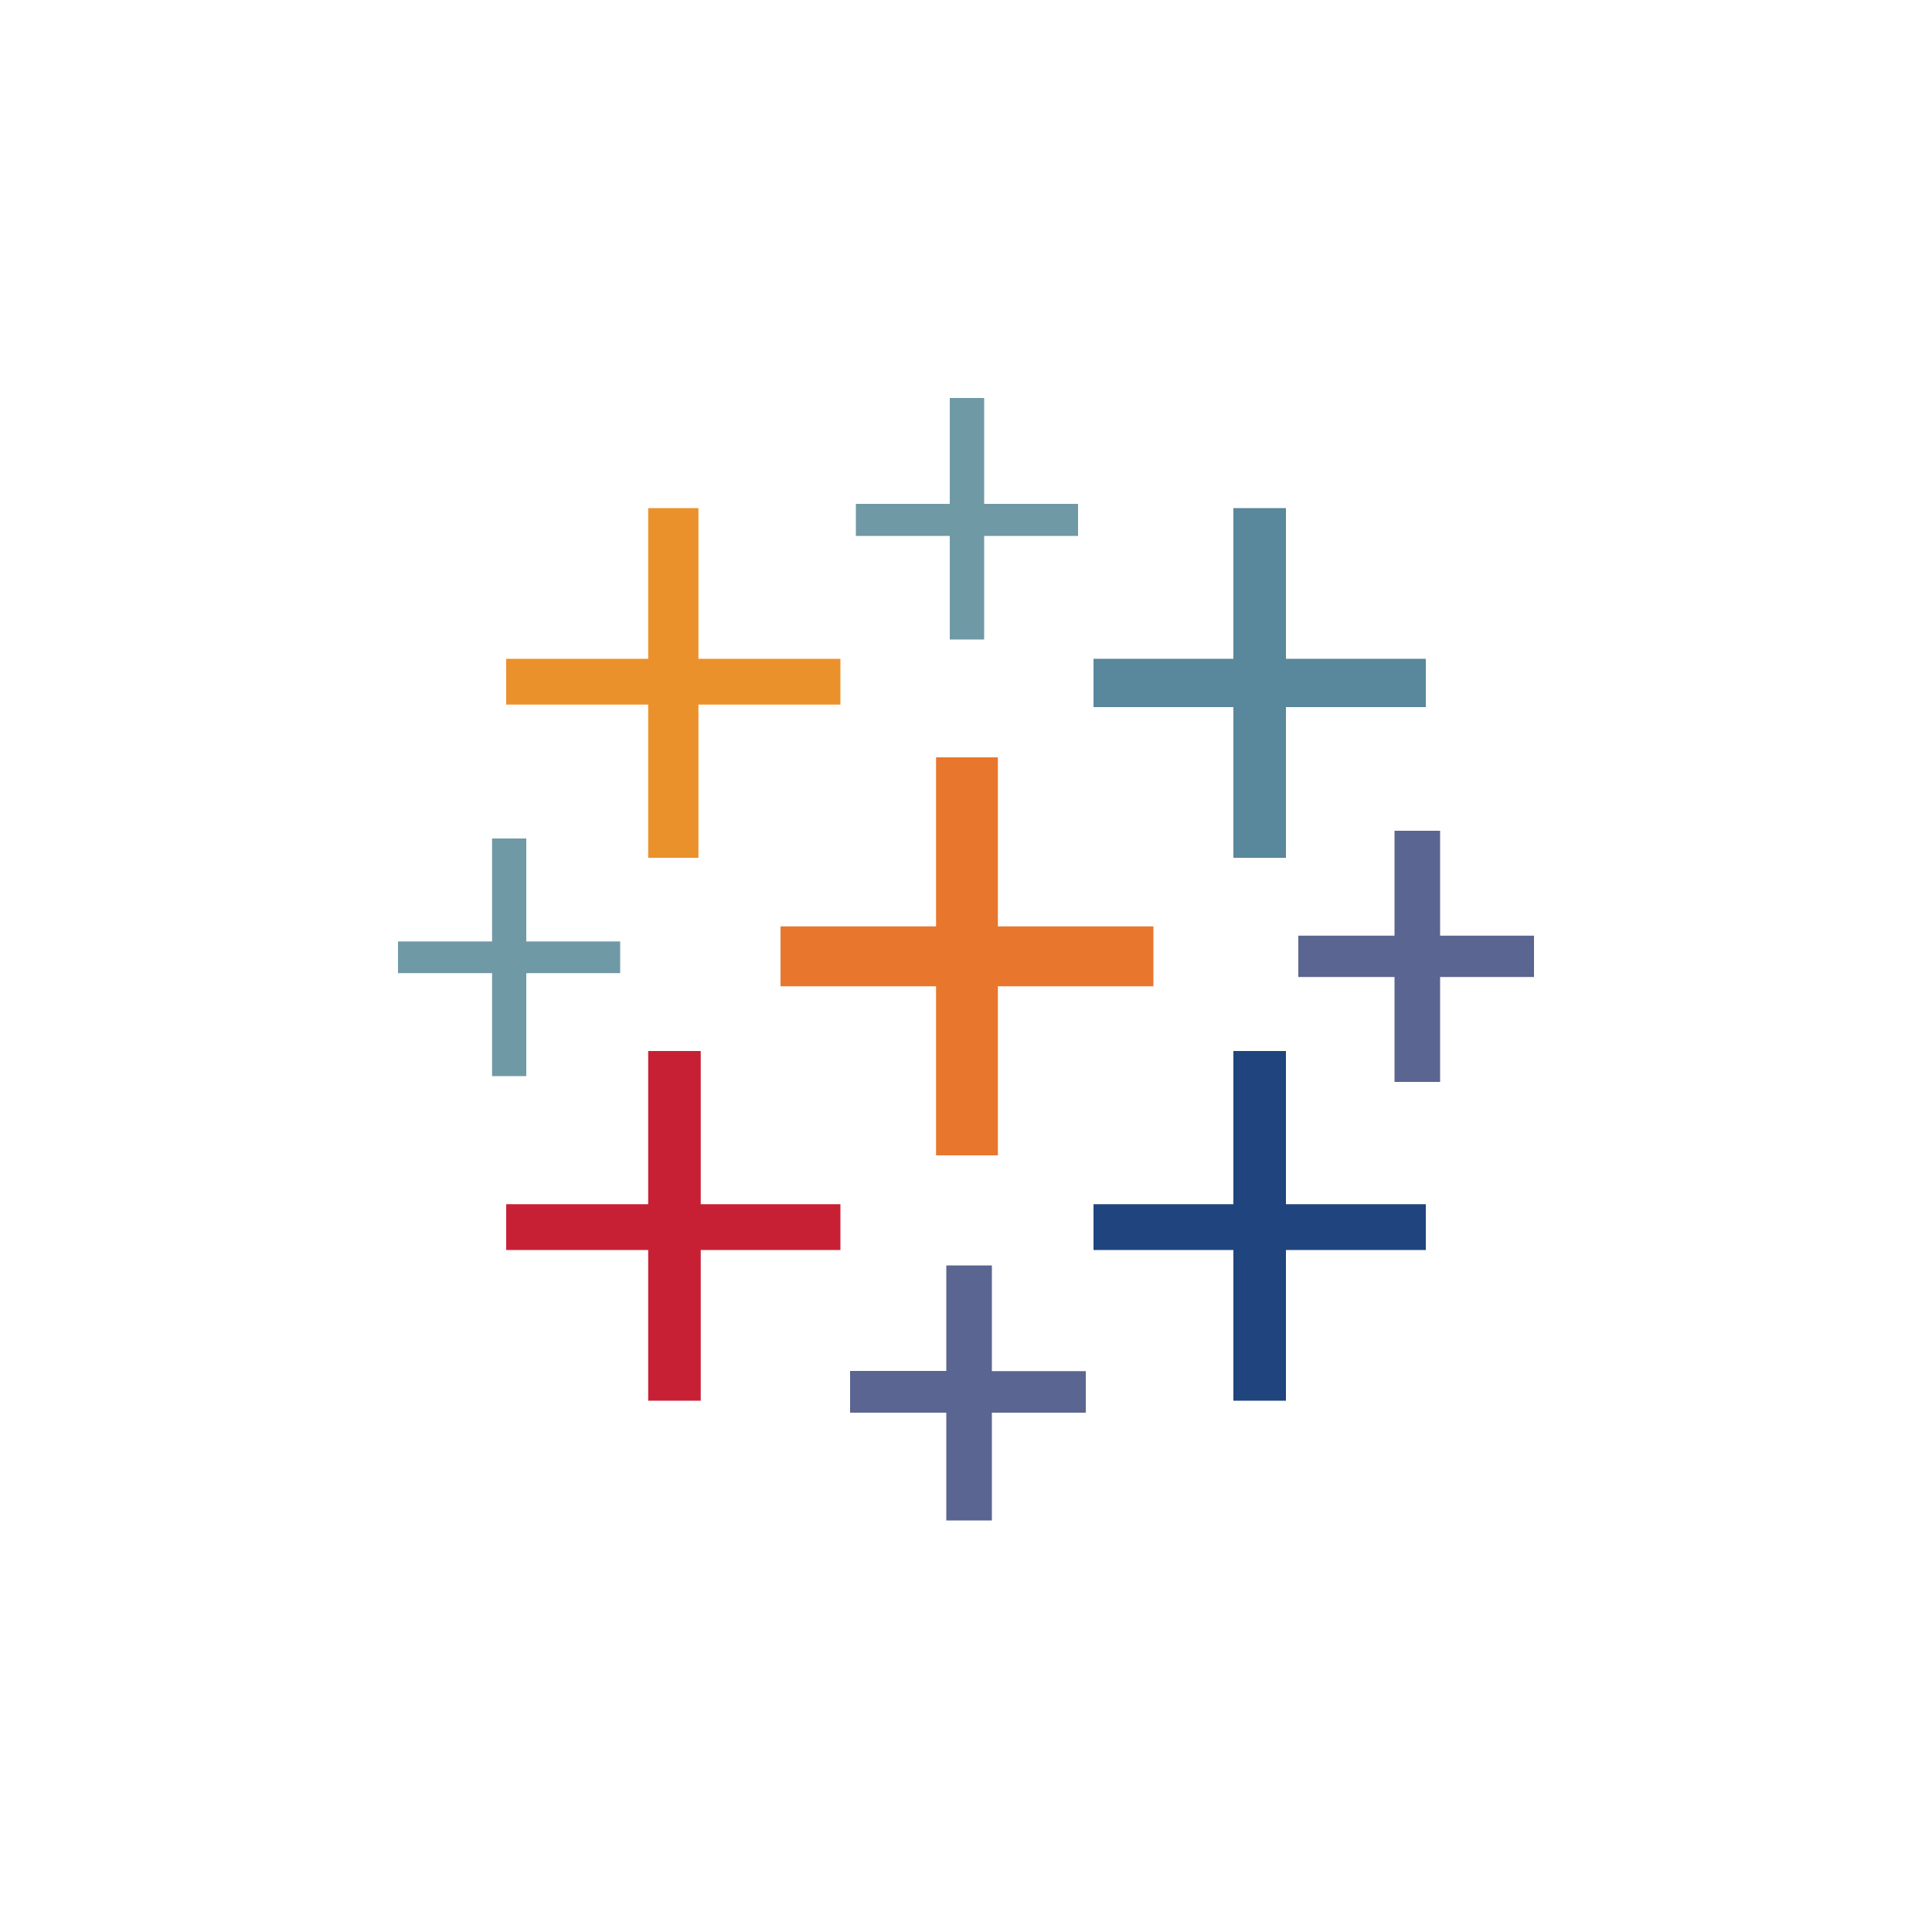
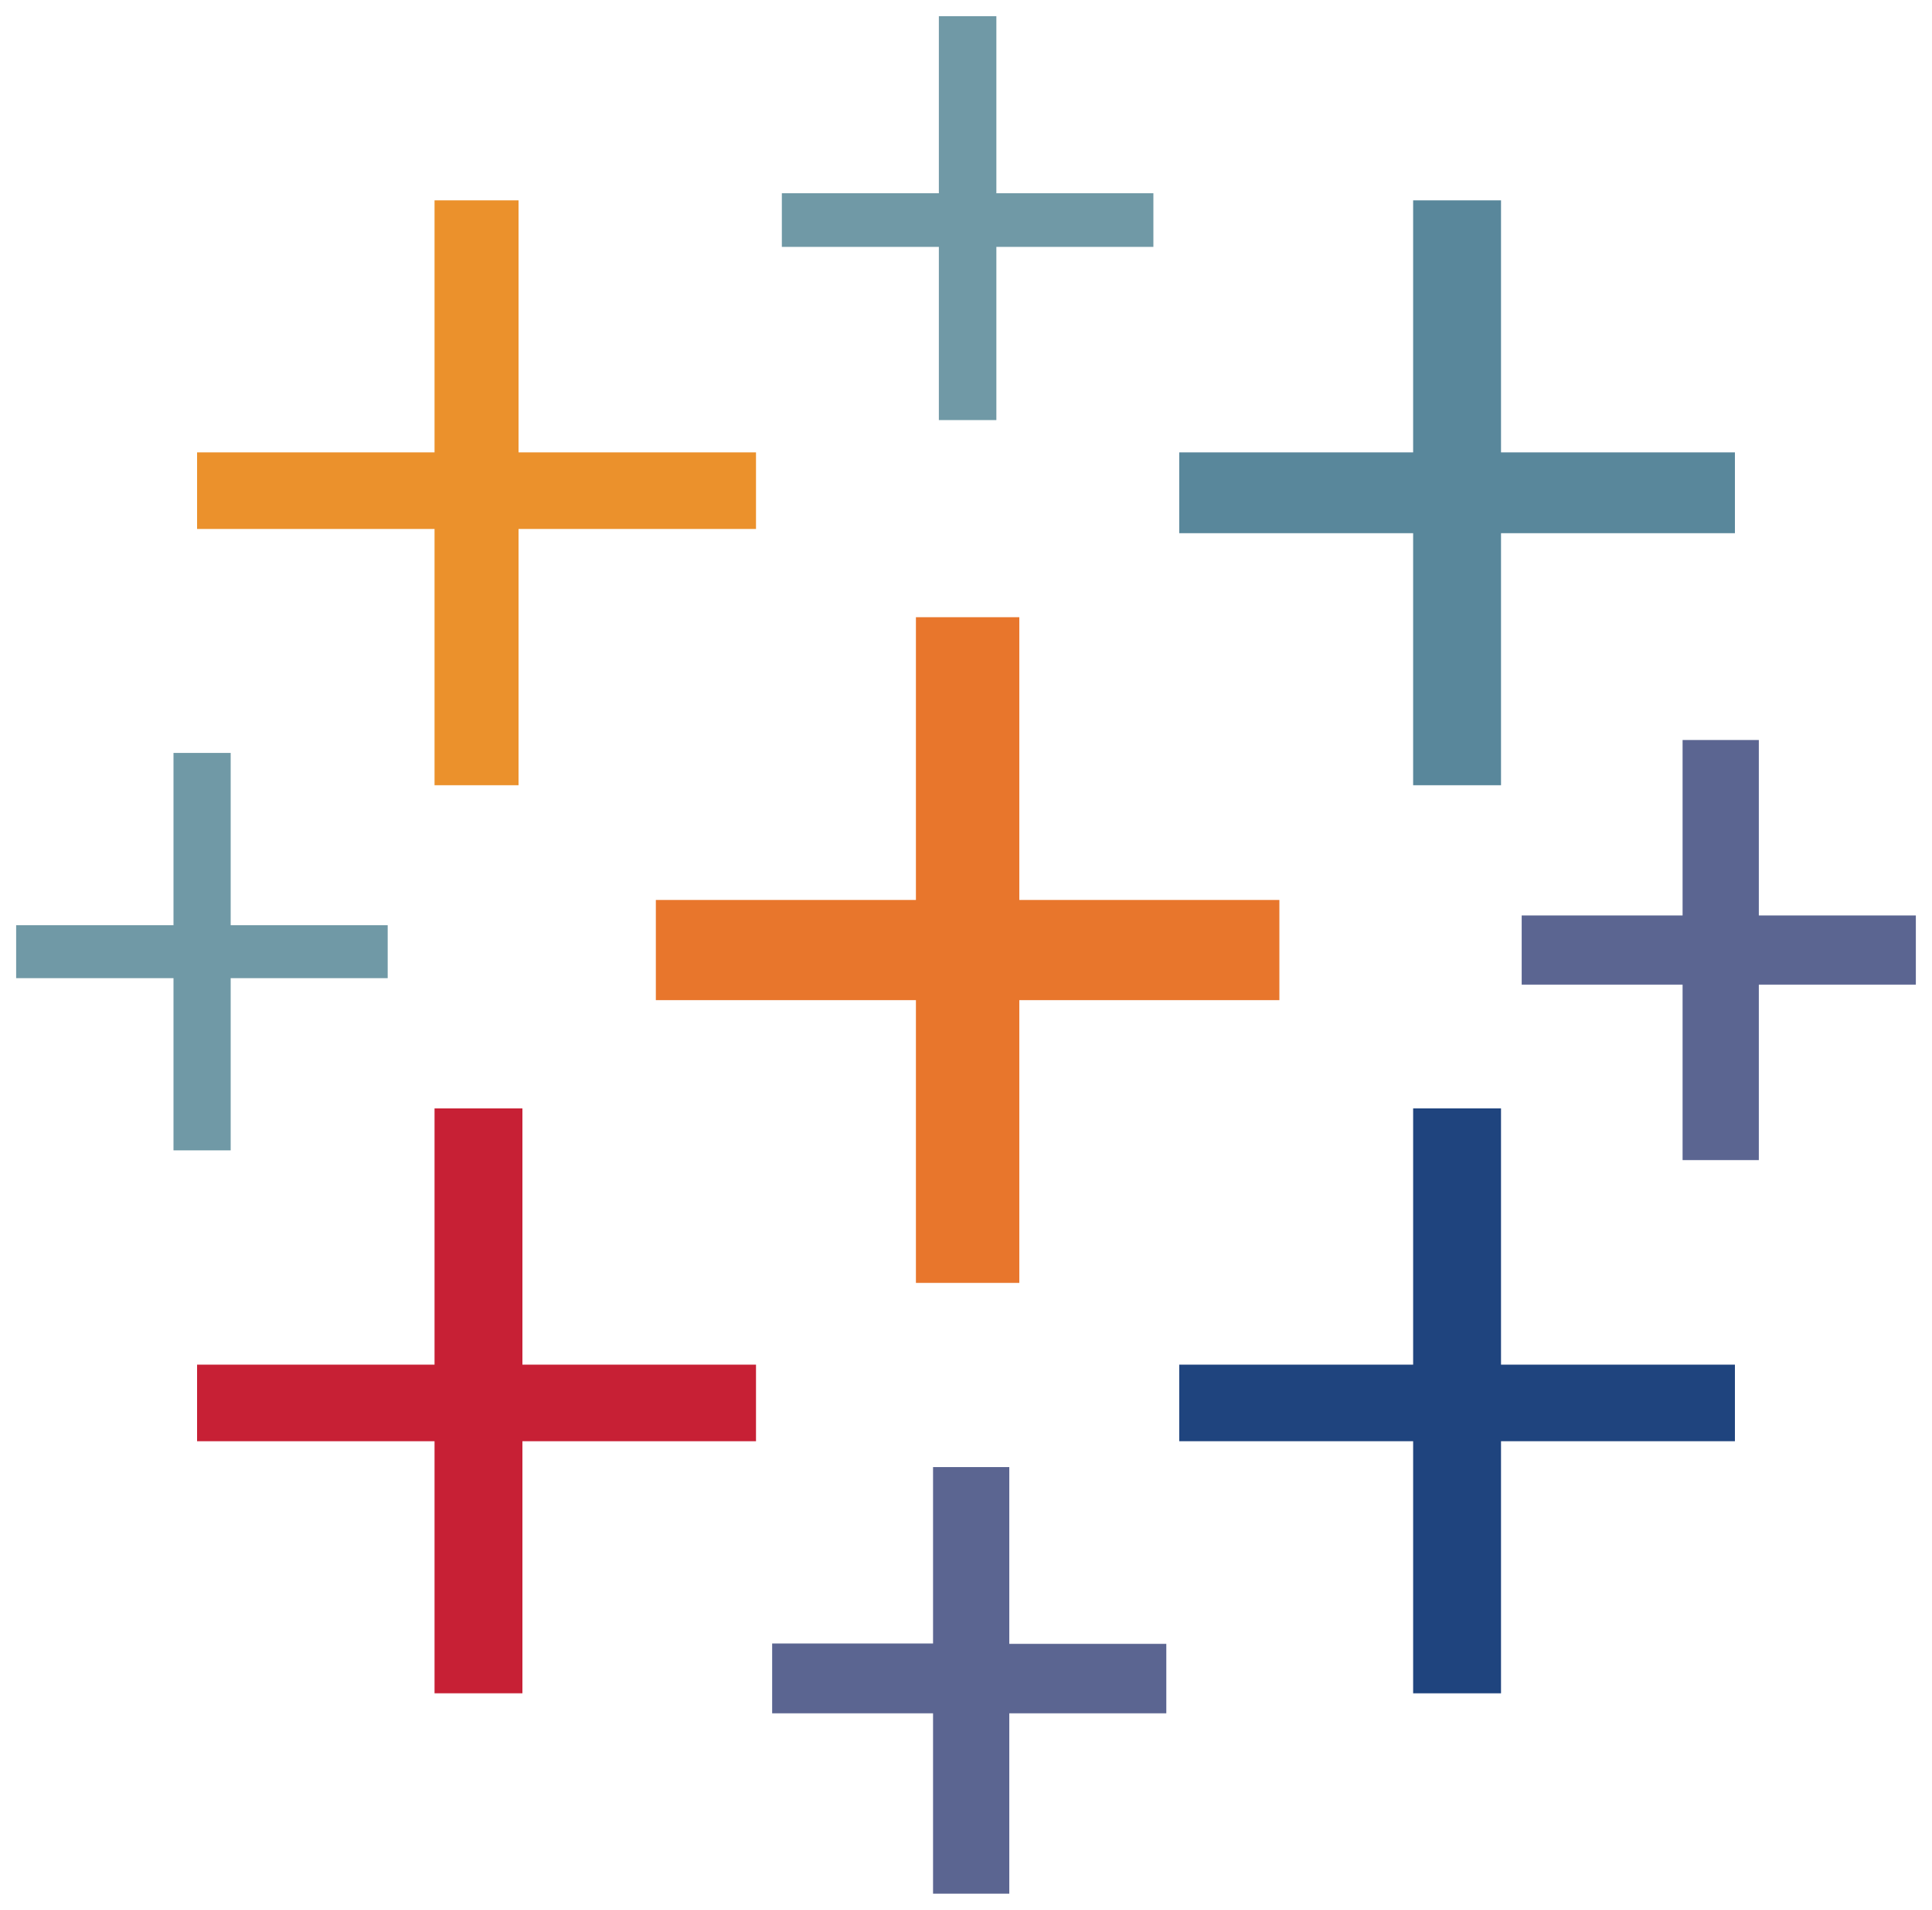
- <svg xmlns="http://www.w3.org/2000/svg" xmlns:ns1="lucid" width="100" height="100">
-   <g ns1:page-tab-id="0_0" stroke="#000" stroke-opacity="0">
-     <path d="M59.7 51.05h-8.05v8.75h-3.2v-8.75H40.4v-3.1h8.05V39.2h3.2v8.75h8.05v3.1z" fill="#e8762c" />
-     <path d="M43.5 62.33h-7.23V54.4h-2.72v7.93H26.2v2.37h7.35v7.8h2.72v-7.8h7.23v-2.37z" fill="#c72035" />
-     <path d="M73.8 34.1h-7.24v-7.8h-2.72v7.8H56.6v2.5h7.24v7.8h2.72v-7.8h7.24v-2.5z" fill="#59879b" />
-     <path d="M56.2 70.97h-4.86V65.5h-2.36v5.46H44v2.16h4.98v5.58h2.36v-5.58h4.86v-2.16z" fill="#5b6591" />
-     <path d="M43.5 34.1h-7.35v-7.8h-2.6v7.8H26.2v2.37h7.35v7.93h2.6v-7.93h7.35V34.1z" fill="#eb912c" />
-     <path d="M79.4 48.43h-4.86V43h-2.36v5.43H67.2v2.14h4.98V56h2.36v-5.43h4.86v-2.14z" fill="#5b6591" />
-     <path d="M73.8 62.33h-7.24V54.4h-2.72v7.93H56.6v2.37h7.24v7.8h2.72v-7.8h7.24v-2.37z" fill="#1f447e" />
-     <path d="M55.8 26.08h-4.86V20.6h-1.78v5.48H44.3v1.66h4.86v5.36h1.78v-5.36h4.86v-1.66zM32.1 48.73h-4.86V43.4h-1.77v5.33H20.6v1.64h4.87v5.33h1.77v-5.33h4.86v-1.64z" fill="#7099a6" />
+ <svg xmlns="http://www.w3.org/2000/svg" xmlns:ns1="lucid" id="Camada_1" version="1.1" viewBox="0 0 59.8 59.1">
+   <defs>
+     <style>
+       .st0 {
+         fill: #1f447e;
+       }
+ 
+       .st0, .st1, .st2, .st3, .st4, .st5, .st6 {
+         stroke: #000;
+         stroke-opacity: 0;
+       }
+ 
+       .st1 {
+         fill: #5b6591;
+       }
+ 
+       .st2 {
+         fill: #7099a6;
+       }
+ 
+       .st3 {
+         fill: #e8762c;
+       }
+ 
+       .st4 {
+         fill: #c72035;
+       }
+ 
+       .st5 {
+         fill: #eb912c;
+       }
+ 
+       .st6 {
+         fill: #59879b;
+       }
+     </style>
+   </defs>
+   <g ns1:page-tab-id="0_0">
+     <path class="st3" d="M39.6,30.95h-8.05v8.75h-3.2v-8.75h-8.05v-3.1h8.05v-8.75h3.2v8.75h8.05v3.1Z" />
+     <path class="st4" d="M23.4,42.23h-7.23v-7.93h-2.72v7.93h-7.35v2.37h7.35v7.8h2.72v-7.8h7.23v-2.37Z" />
+     <path class="st6" d="M53.7,14h-7.24v-7.8h-2.72v7.8h-7.24v2.5h7.24v7.8h2.72v-7.8h7.24s0-2.5,0-2.5Z" />
+     <path class="st1" d="M36.1,50.87h-4.86v-5.47h-2.36v5.46h-4.98v2.16h4.98v5.58h2.36v-5.58h4.86v-2.16h0Z" />
+     <path class="st5" d="M23.4,14h-7.35v-7.8h-2.6v7.8h-7.35v2.37h7.35v7.93h2.6v-7.93h7.35s0-2.37,0-2.37Z" />
+     <path class="st1" d="M59.3,28.33h-4.86v-5.43h-2.36v5.43h-4.98v2.14h4.98v5.43h2.36v-5.43h4.86v-2.14Z" />
+     <path class="st0" d="M53.7,42.23h-7.24v-7.93h-2.72v7.93h-7.24v2.37h7.24v7.8h2.72v-7.8h7.24s0-2.37,0-2.37Z" />
+     <path class="st2" d="M35.7,5.98h-4.86V.5h-1.78v5.48h-4.86v1.66h4.86v5.36h1.78v-5.36h4.86s0-1.66,0-1.66ZM12,28.63h-4.86v-5.33h-1.77v5.33H.5v1.64h4.87v5.33h1.77v-5.33h4.86s0-1.64,0-1.64Z" />
  </g>
</svg>
